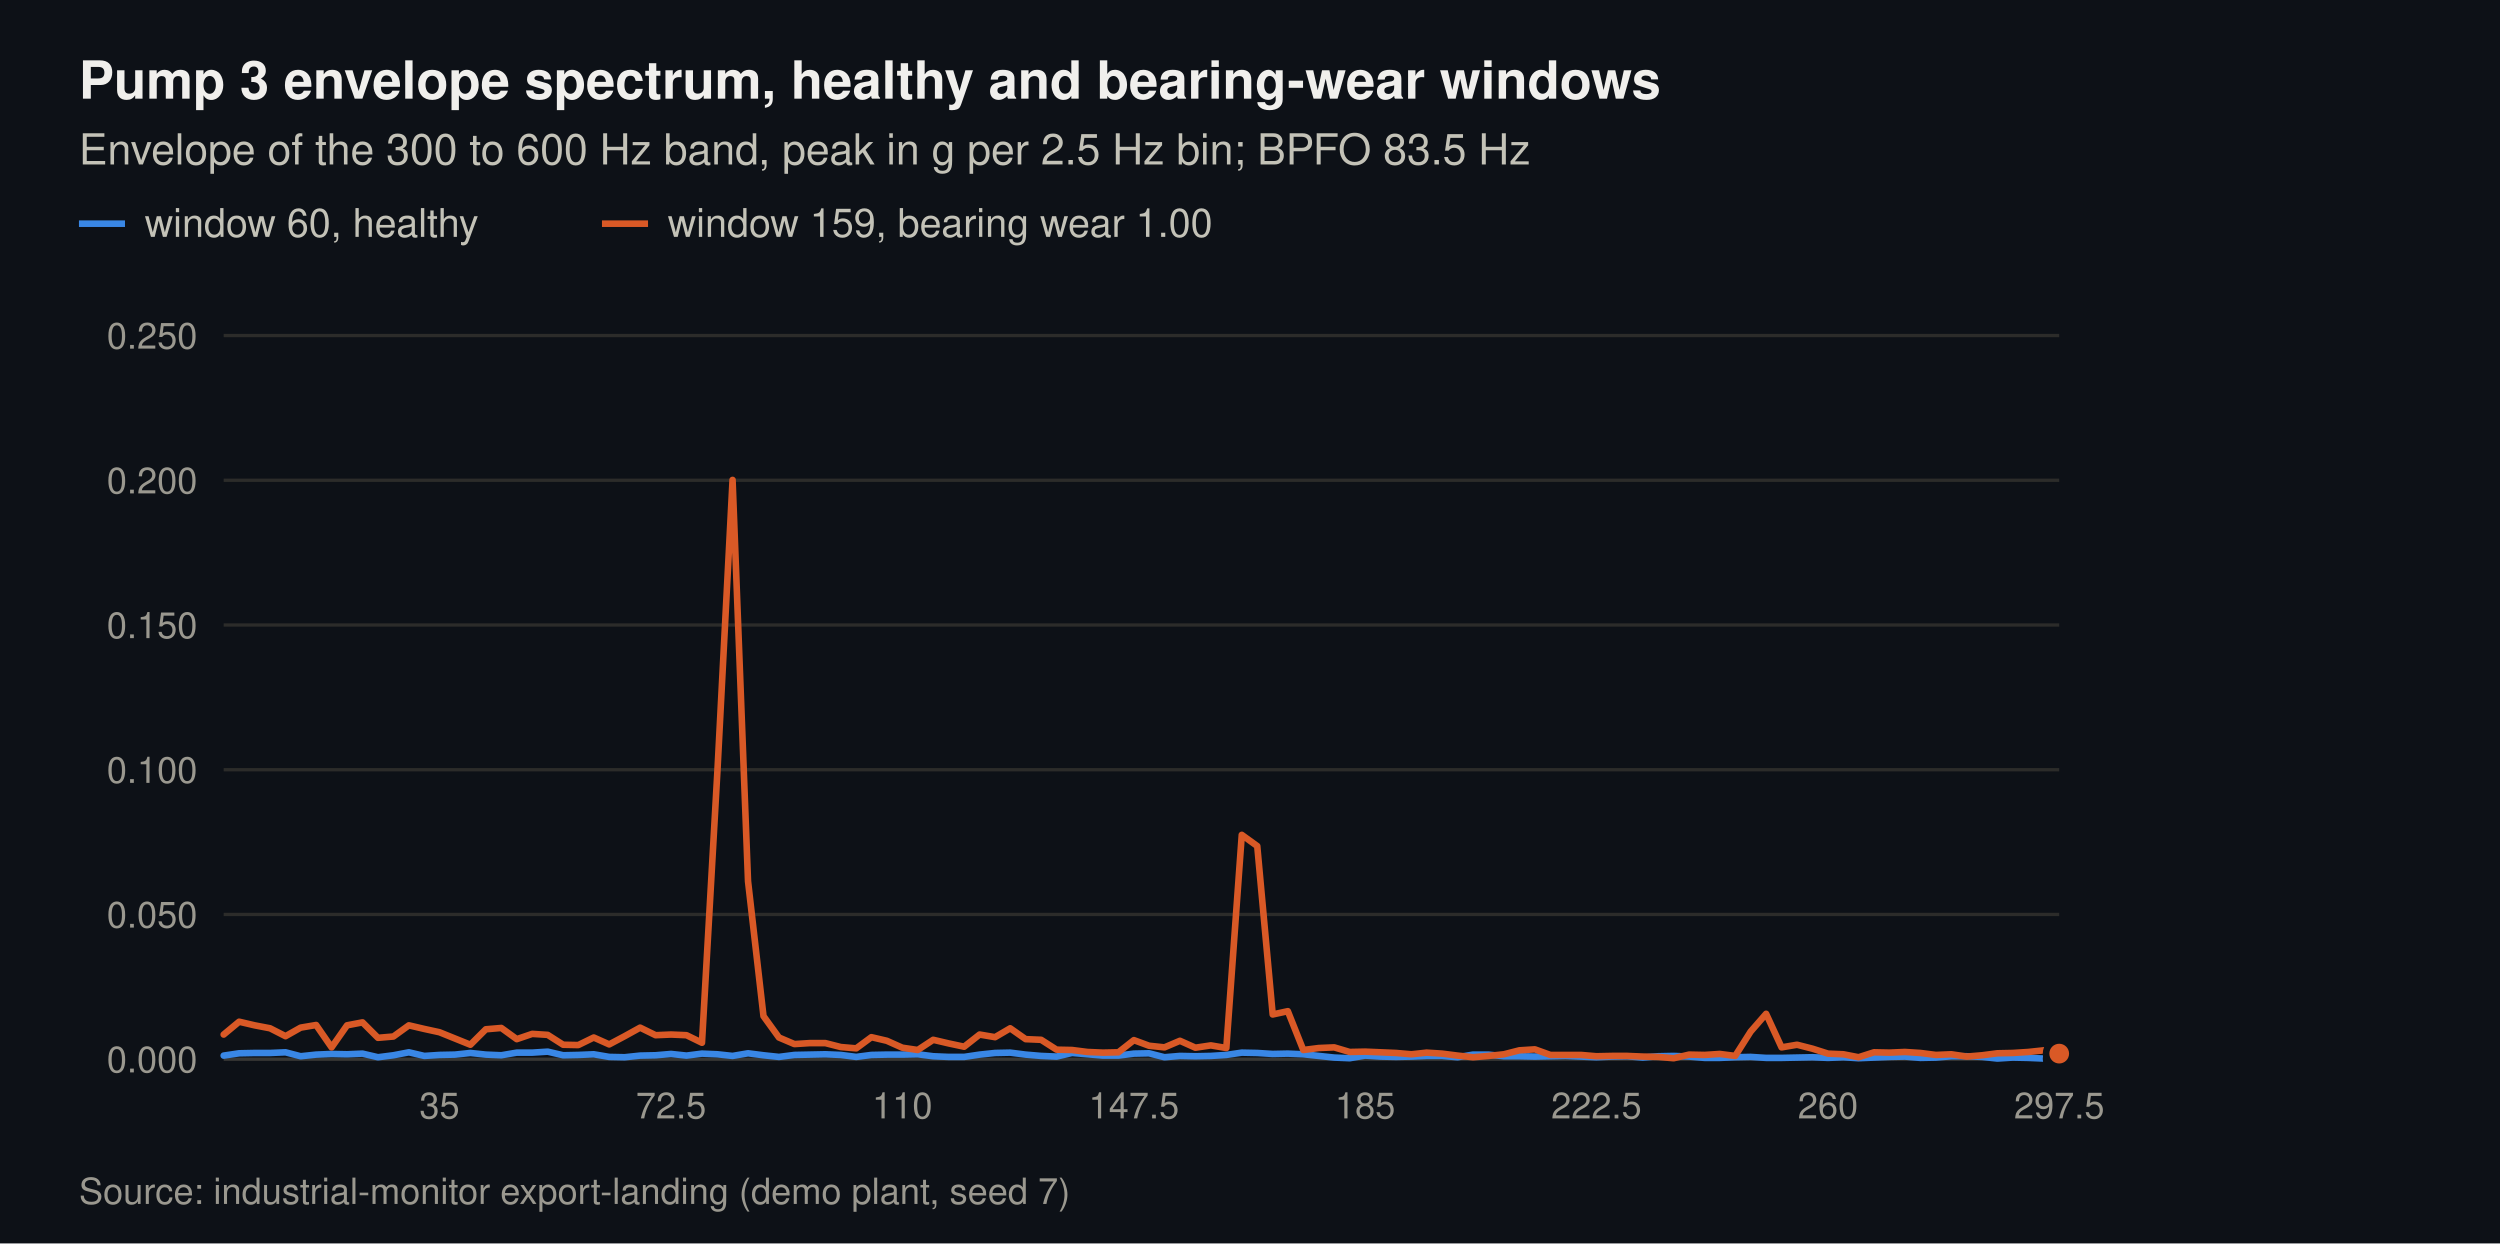
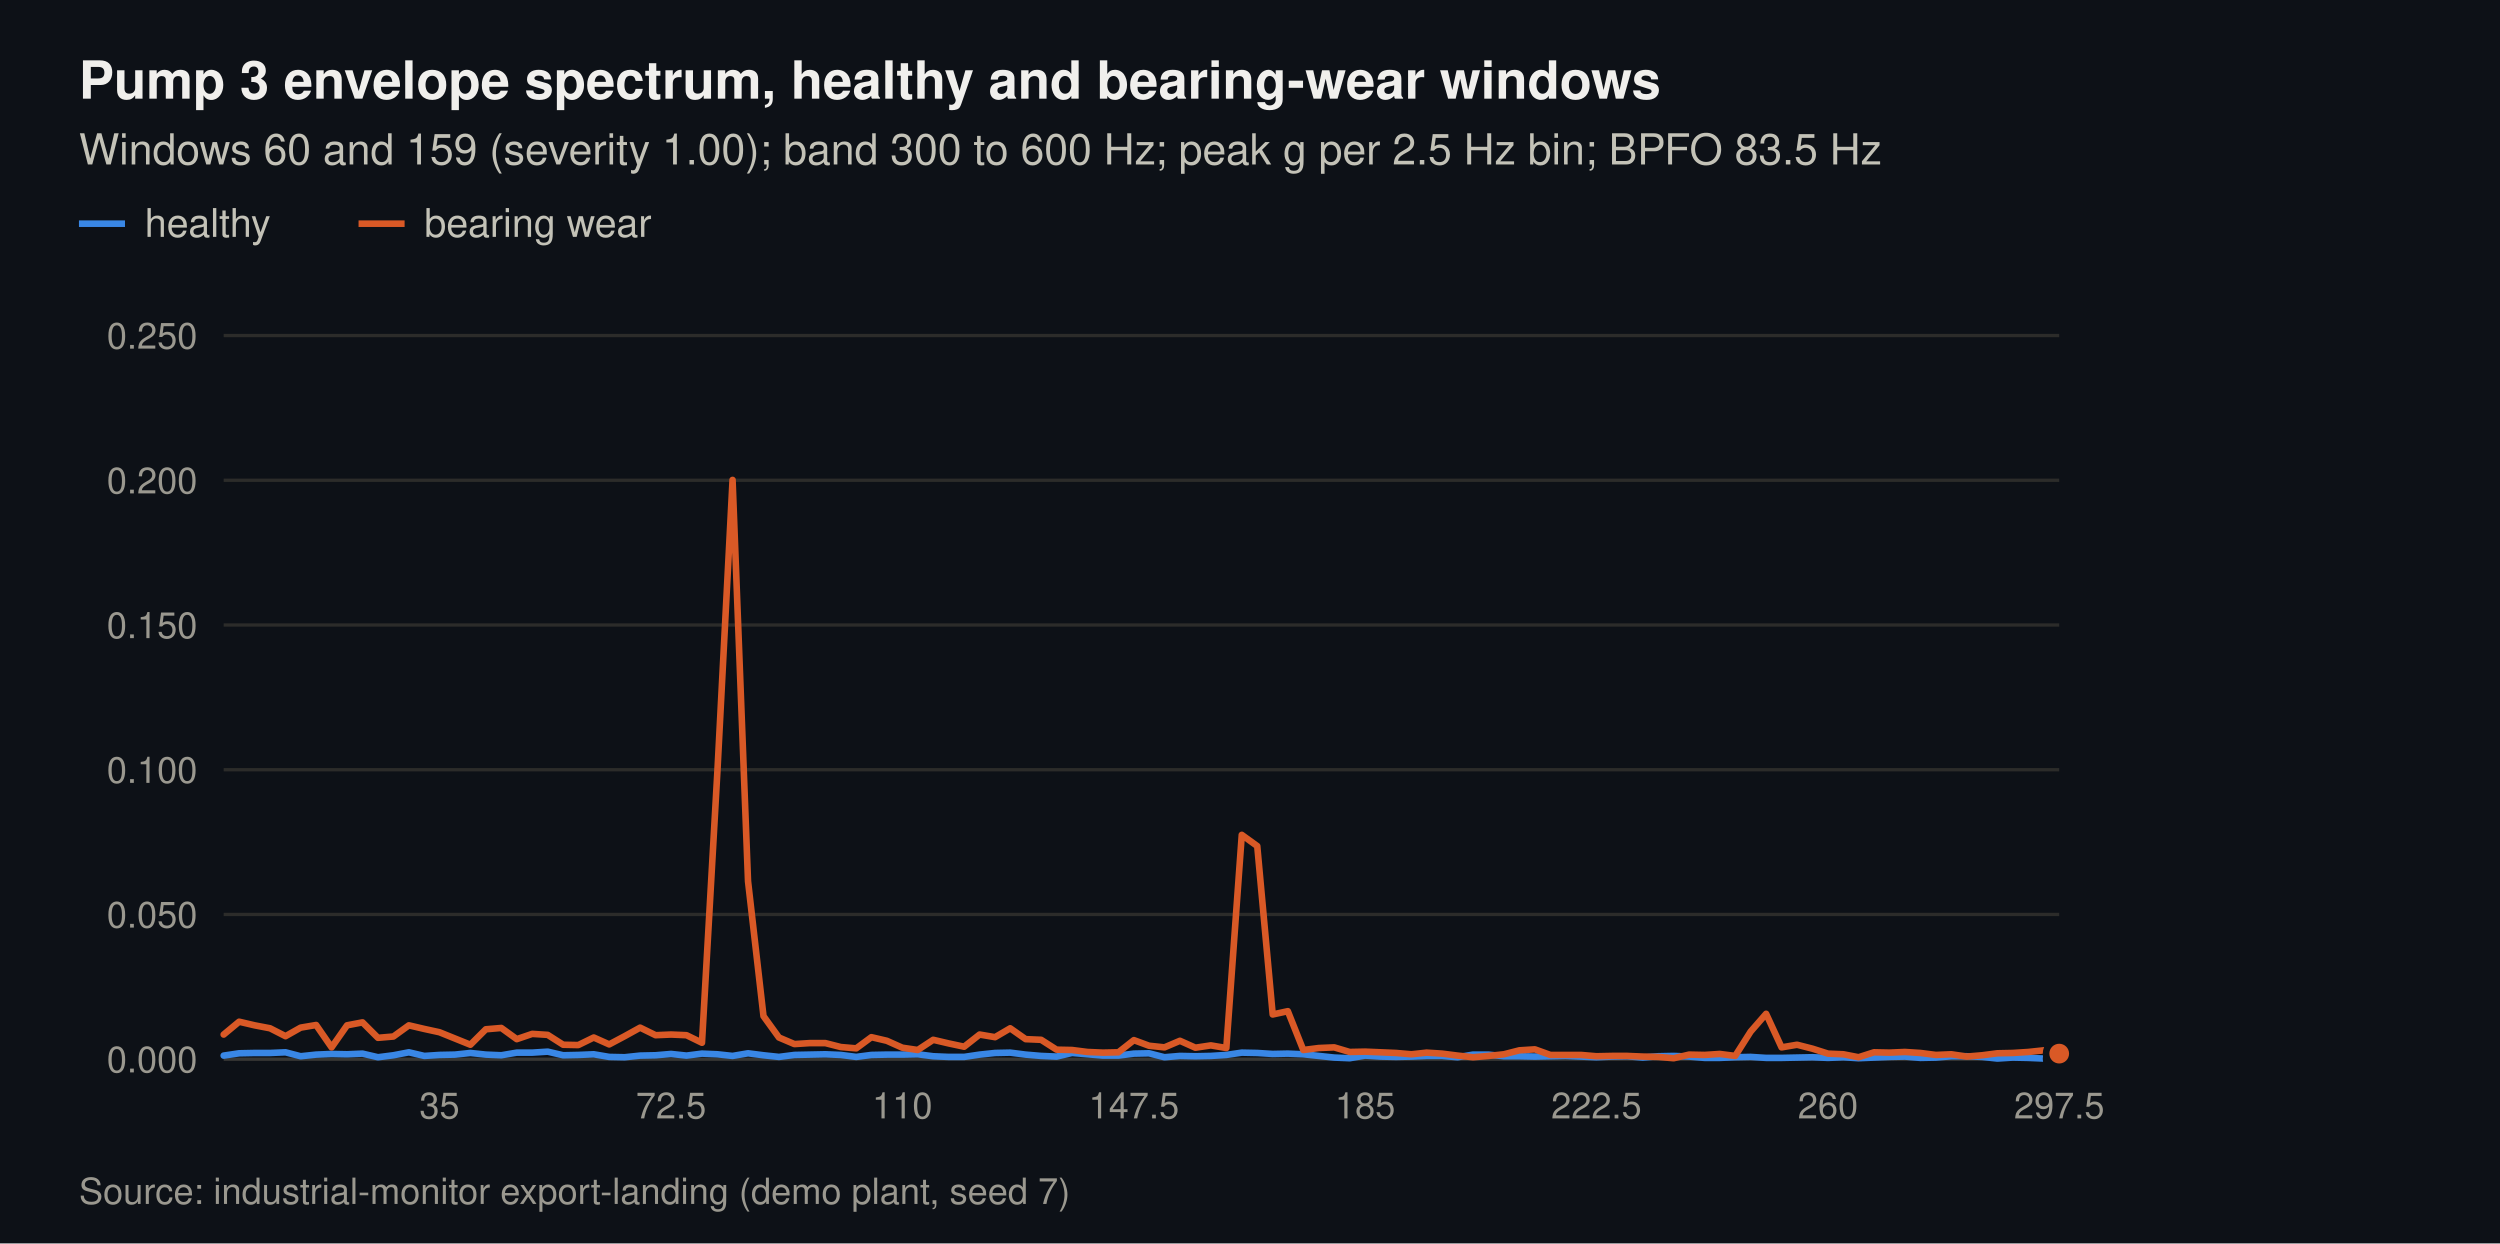
<svg xmlns="http://www.w3.org/2000/svg" viewBox="0 0 760 378" width="760" height="378" font-family="system-ui, -apple-system, 'Segoe UI', Helvetica, Arial, sans-serif" role="img">
  <rect width="100%" height="100%" fill="#0d1117" />
  <text x="24.0" y="30.0" font-size="16" font-weight="600" fill="#f0efec" text-anchor="start">Pump 3 envelope spectrum, healthy and bearing-wear windows</text>
-   <text x="24.0" y="50.0" font-size="13" font-weight="400" fill="#c3c2b7" text-anchor="start">Envelope of the 300 to 600 Hz band, peak in g per 2.5 Hz bin; BPFO 83.5 Hz</text>
+   <text x="24.0" y="50.0" font-size="13" font-weight="400" fill="#c3c2b7" text-anchor="start">Windows 60 and 159 (severity 1.00); band 300 to 600 Hz; peak g per 2.5 Hz bin; BPFO 83.5 Hz</text>
  <line x1="24.0" y1="68.0" x2="38.0" y2="68.0" stroke="#3987e5" stroke-width="2" />
-   <text x="44.0" y="72.0" font-size="12" font-weight="400" fill="#c3c2b7" text-anchor="start">window 60, healthy</text>
-   <line x1="183.0" y1="68.0" x2="197.0" y2="68.0" stroke="#d95926" stroke-width="2" />
-   <text x="203.0" y="72.0" font-size="12" font-weight="400" fill="#c3c2b7" text-anchor="start">window 159, bearing wear 1.00</text>
+   <text x="44.0" y="72.0" font-size="12" font-weight="400" fill="#c3c2b7" text-anchor="start">healthy</text>
+   <line x1="109.0" y1="68.0" x2="123.0" y2="68.0" stroke="#d95926" stroke-width="2" />
+   <text x="129.0" y="72.0" font-size="12" font-weight="400" fill="#c3c2b7" text-anchor="start">bearing wear</text>
  <line x1="68.0" y1="322.0" x2="626.0" y2="322.0" stroke="#383835" stroke-width="1" />
  <text x="60.0" y="326.0" font-size="11" font-weight="400" fill="#9a988f" text-anchor="end">0.000</text>
  <line x1="68.0" y1="278.0" x2="626.0" y2="278.0" stroke="#2c2c2a" stroke-width="1" />
  <text x="60.0" y="282.0" font-size="11" font-weight="400" fill="#9a988f" text-anchor="end">0.050</text>
  <line x1="68.0" y1="234.0" x2="626.0" y2="234.0" stroke="#2c2c2a" stroke-width="1" />
  <text x="60.0" y="238.0" font-size="11" font-weight="400" fill="#9a988f" text-anchor="end">0.100</text>
  <line x1="68.0" y1="190.0" x2="626.0" y2="190.0" stroke="#2c2c2a" stroke-width="1" />
  <text x="60.0" y="194.0" font-size="11" font-weight="400" fill="#9a988f" text-anchor="end">0.150</text>
  <line x1="68.0" y1="146.0" x2="626.0" y2="146.0" stroke="#2c2c2a" stroke-width="1" />
  <text x="60.0" y="150.0" font-size="11" font-weight="400" fill="#9a988f" text-anchor="end">0.200</text>
  <line x1="68.0" y1="102.0" x2="626.0" y2="102.0" stroke="#2c2c2a" stroke-width="1" />
  <text x="60.0" y="106.0" font-size="11" font-weight="400" fill="#9a988f" text-anchor="end">0.250</text>
  <text x="133.6" y="340.0" font-size="11" font-weight="400" fill="#9a988f" text-anchor="middle">35</text>
  <text x="204.0" y="340.0" font-size="11" font-weight="400" fill="#9a988f" text-anchor="middle">72.5</text>
  <text x="274.3" y="340.0" font-size="11" font-weight="400" fill="#9a988f" text-anchor="middle">110</text>
  <text x="344.7" y="340.0" font-size="11" font-weight="400" fill="#9a988f" text-anchor="middle">147.5</text>
  <text x="415.0" y="340.0" font-size="11" font-weight="400" fill="#9a988f" text-anchor="middle">185</text>
  <text x="485.3" y="340.0" font-size="11" font-weight="400" fill="#9a988f" text-anchor="middle">222.5</text>
  <text x="555.7" y="340.0" font-size="11" font-weight="400" fill="#9a988f" text-anchor="middle">260</text>
  <text x="626.0" y="340.0" font-size="11" font-weight="400" fill="#9a988f" text-anchor="middle">297.5</text>
  <polyline points="68.0,320.9 72.7,320.2 77.4,320.1 82.1,320.1 86.8,319.9 91.4,321.1 96.1,320.6 100.8,320.4 105.5,320.5 110.2,320.3 114.9,321.4 119.6,320.8 124.3,319.9 129.0,321.0 133.6,320.7 138.3,320.6 143.0,320.1 147.7,320.6 152.4,320.8 157.1,320.0 161.8,320.0 166.5,319.7 171.2,320.8 175.8,320.7 180.5,320.5 185.2,321.3 189.9,321.4 194.6,320.9 199.3,320.8 204.0,320.4 208.7,320.9 213.4,320.3 218.1,320.5 222.7,321.0 227.4,320.2 232.1,320.8 236.8,321.3 241.5,320.7 246.2,320.6 250.9,320.5 255.6,320.7 260.3,321.3 264.9,320.7 269.6,320.6 274.3,320.6 279.0,320.5 283.7,321.1 288.4,321.3 293.1,321.3 297.8,320.6 302.5,320.1 307.1,320.0 311.8,320.6 316.5,321.0 321.2,321.2 325.9,320.1 330.6,320.5 335.3,320.9 340.0,320.9 344.7,320.3 349.3,320.2 354.0,321.4 358.7,321.0 363.4,321.1 368.1,321.0 372.8,320.7 377.5,320.0 382.2,320.1 386.9,320.4 391.5,320.3 396.2,320.5 400.9,321.0 405.6,321.5 410.3,321.7 415.0,320.9 419.7,321.2 424.4,321.3 429.1,321.2 433.7,321.0 438.4,321.0 443.1,321.4 447.8,320.6 452.5,320.6 457.2,321.1 461.9,321.1 466.6,321.2 471.3,321.1 475.9,321.0 480.6,321.2 485.3,321.4 490.0,321.2 494.7,321.1 499.4,321.5 504.1,321.1 508.8,321.0 513.5,321.2 518.2,321.6 522.8,321.6 527.5,321.4 532.2,321.3 536.9,321.6 541.6,321.6 546.3,321.5 551.0,321.4 555.7,321.6 560.4,321.4 565.0,321.7 569.7,321.5 574.4,321.3 579.1,321.2 583.8,321.6 588.5,321.5 593.2,321.1 597.9,321.1 602.6,321.3 607.2,321.8 611.9,321.5 616.6,321.6 621.3,321.8 626.0,321.9" fill="none" stroke="#3987e5" stroke-width="2" stroke-linejoin="round" stroke-linecap="round" />
  <circle cx="626.0" cy="321.9" r="4" fill="#3987e5" stroke="#0d1117" stroke-width="2" />
  <polyline points="68.0,314.5 72.7,310.6 77.4,311.7 82.1,312.6 86.8,315.0 91.4,312.4 96.1,311.6 100.8,318.4 105.5,311.7 110.2,310.8 114.9,315.5 119.6,315.1 124.3,311.7 129.0,312.8 133.6,313.8 138.3,315.7 143.0,317.6 147.7,312.9 152.4,312.5 157.1,315.9 161.8,314.3 166.5,314.6 171.2,317.6 175.8,317.7 180.5,315.4 185.2,317.5 189.9,315.0 194.6,312.4 199.3,314.7 204.0,314.5 208.7,314.7 213.4,317.0 218.1,234.3 222.7,145.9 227.4,267.9 232.1,308.9 236.8,315.4 241.5,317.4 246.2,317.1 250.9,317.1 255.6,318.3 260.3,318.7 264.9,315.3 269.6,316.4 274.3,318.5 279.0,319.2 283.7,316.1 288.4,317.2 293.1,318.2 297.8,314.5 302.5,315.3 307.1,312.6 311.8,315.9 316.5,316.1 321.2,319.1 325.9,319.2 330.6,319.8 335.3,320.0 340.0,319.9 344.7,316.2 349.3,317.9 354.0,318.4 358.7,316.4 363.4,318.5 368.1,317.8 372.8,318.6 377.5,253.8 382.2,257.2 386.9,308.4 391.5,307.4 396.2,319.2 400.9,318.6 405.6,318.4 410.3,319.8 415.0,319.7 419.7,319.9 424.4,320.1 429.1,320.5 433.7,320.0 438.4,320.3 443.1,320.9 447.8,321.4 452.5,321.0 457.2,320.5 461.9,319.3 466.6,319.0 471.3,320.7 475.9,320.7 480.6,320.7 485.3,321.1 490.0,321.0 494.7,321.0 499.4,321.2 504.1,321.3 508.8,321.7 513.5,320.6 518.2,320.7 522.8,320.4 527.5,321.0 532.2,313.6 536.9,308.2 541.6,318.4 546.3,317.6 551.0,318.8 555.7,320.3 560.4,320.5 565.0,321.4 569.7,319.9 574.4,320.0 579.1,319.8 583.8,320.1 588.5,320.7 593.2,320.5 597.9,321.2 602.6,320.8 607.2,320.2 611.9,320.1 616.6,319.8 621.3,319.3 626.0,320.3" fill="none" stroke="#d95926" stroke-width="2" stroke-linejoin="round" stroke-linecap="round" />
  <circle cx="626.0" cy="320.3" r="4" fill="#d95926" stroke="#0d1117" stroke-width="2" />
  <text x="24.0" y="366.0" font-size="11" font-weight="400" fill="#9a988f" text-anchor="start">Source: industrial-monitor export-landing (demo plant, seed 7)</text>
</svg>
